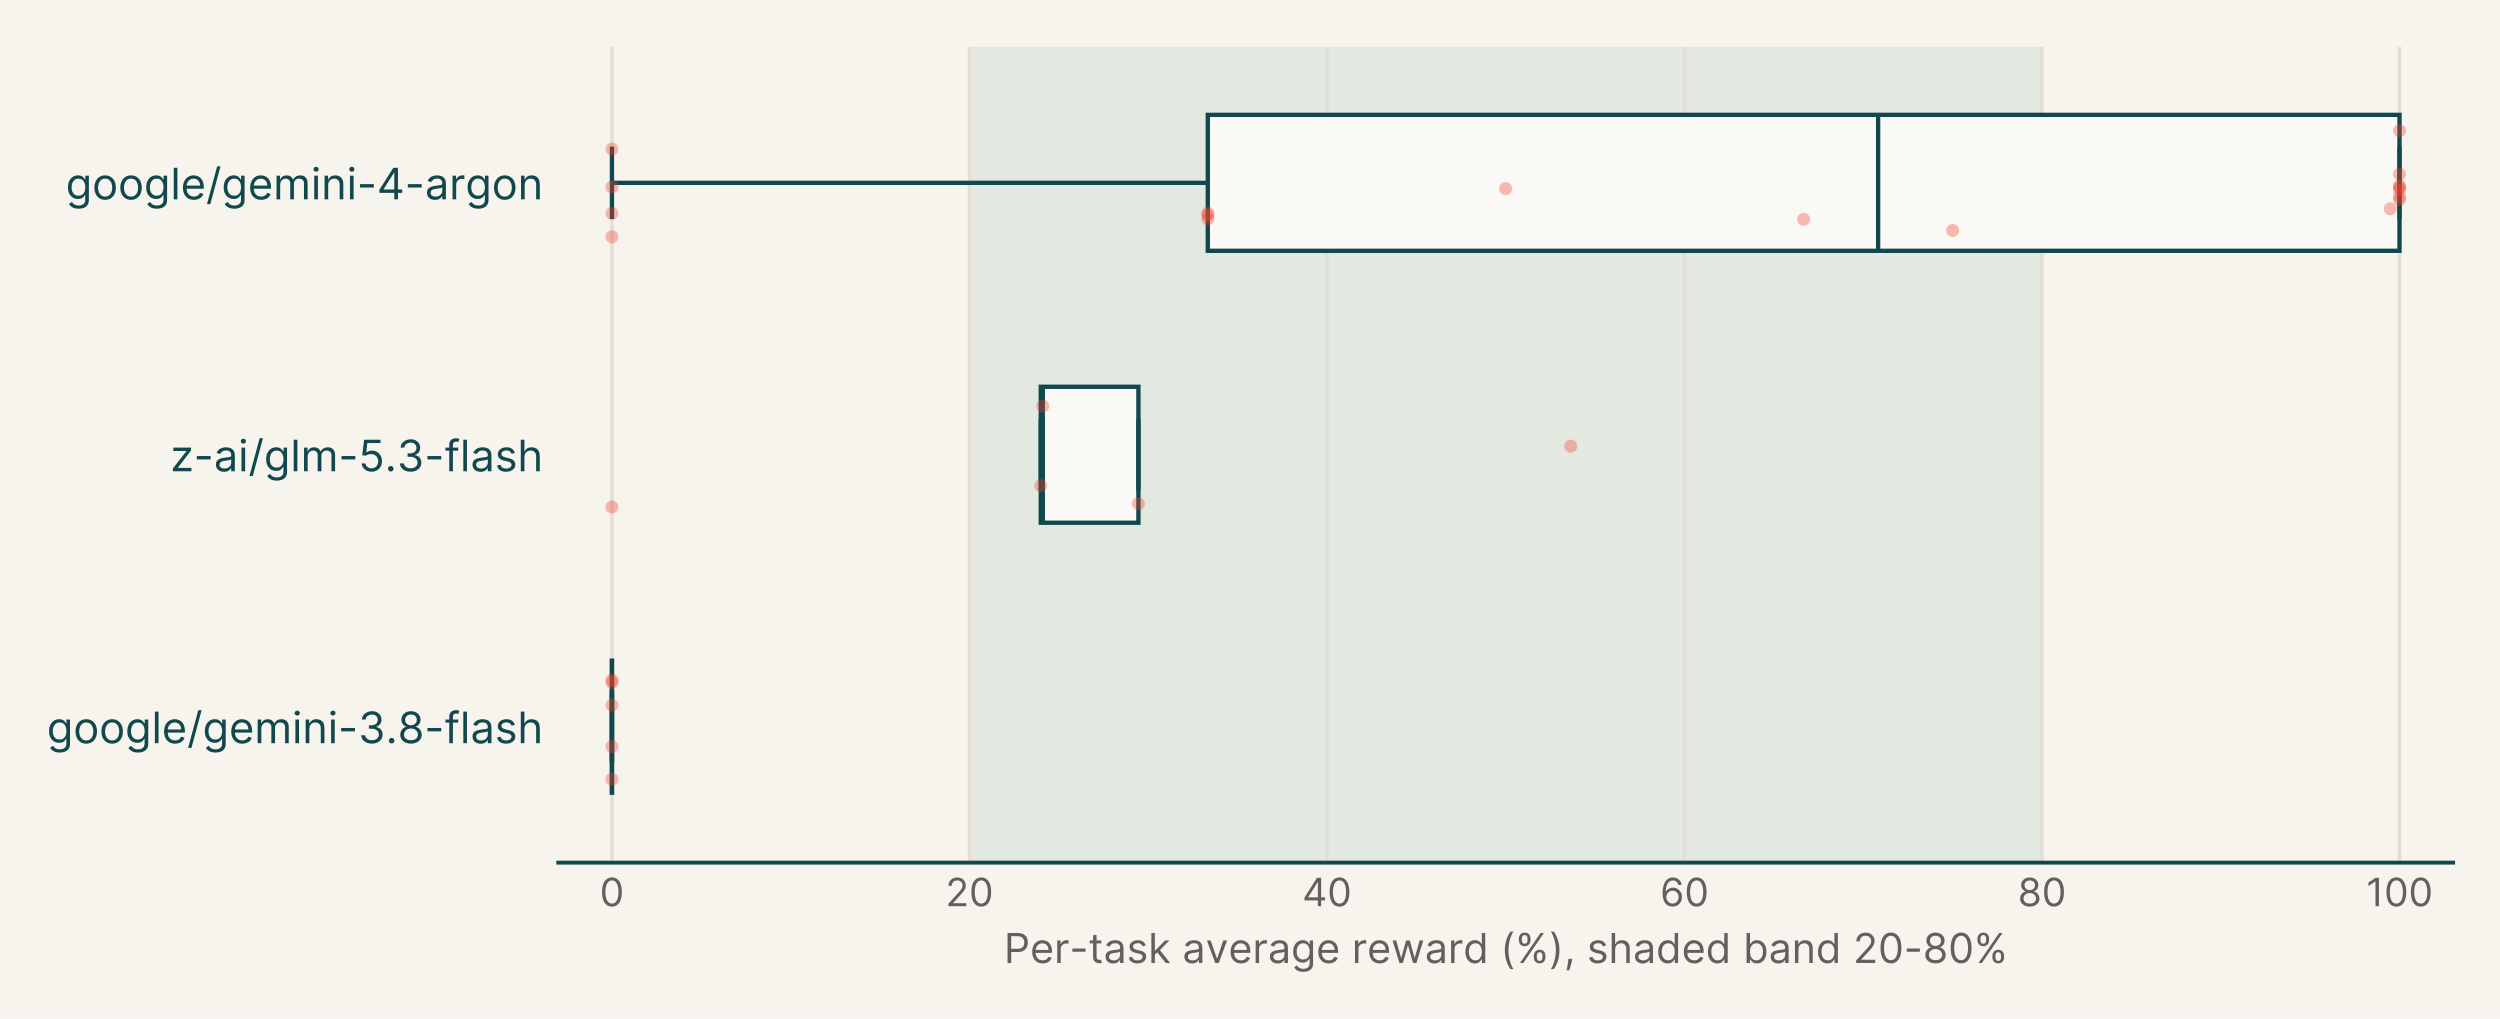
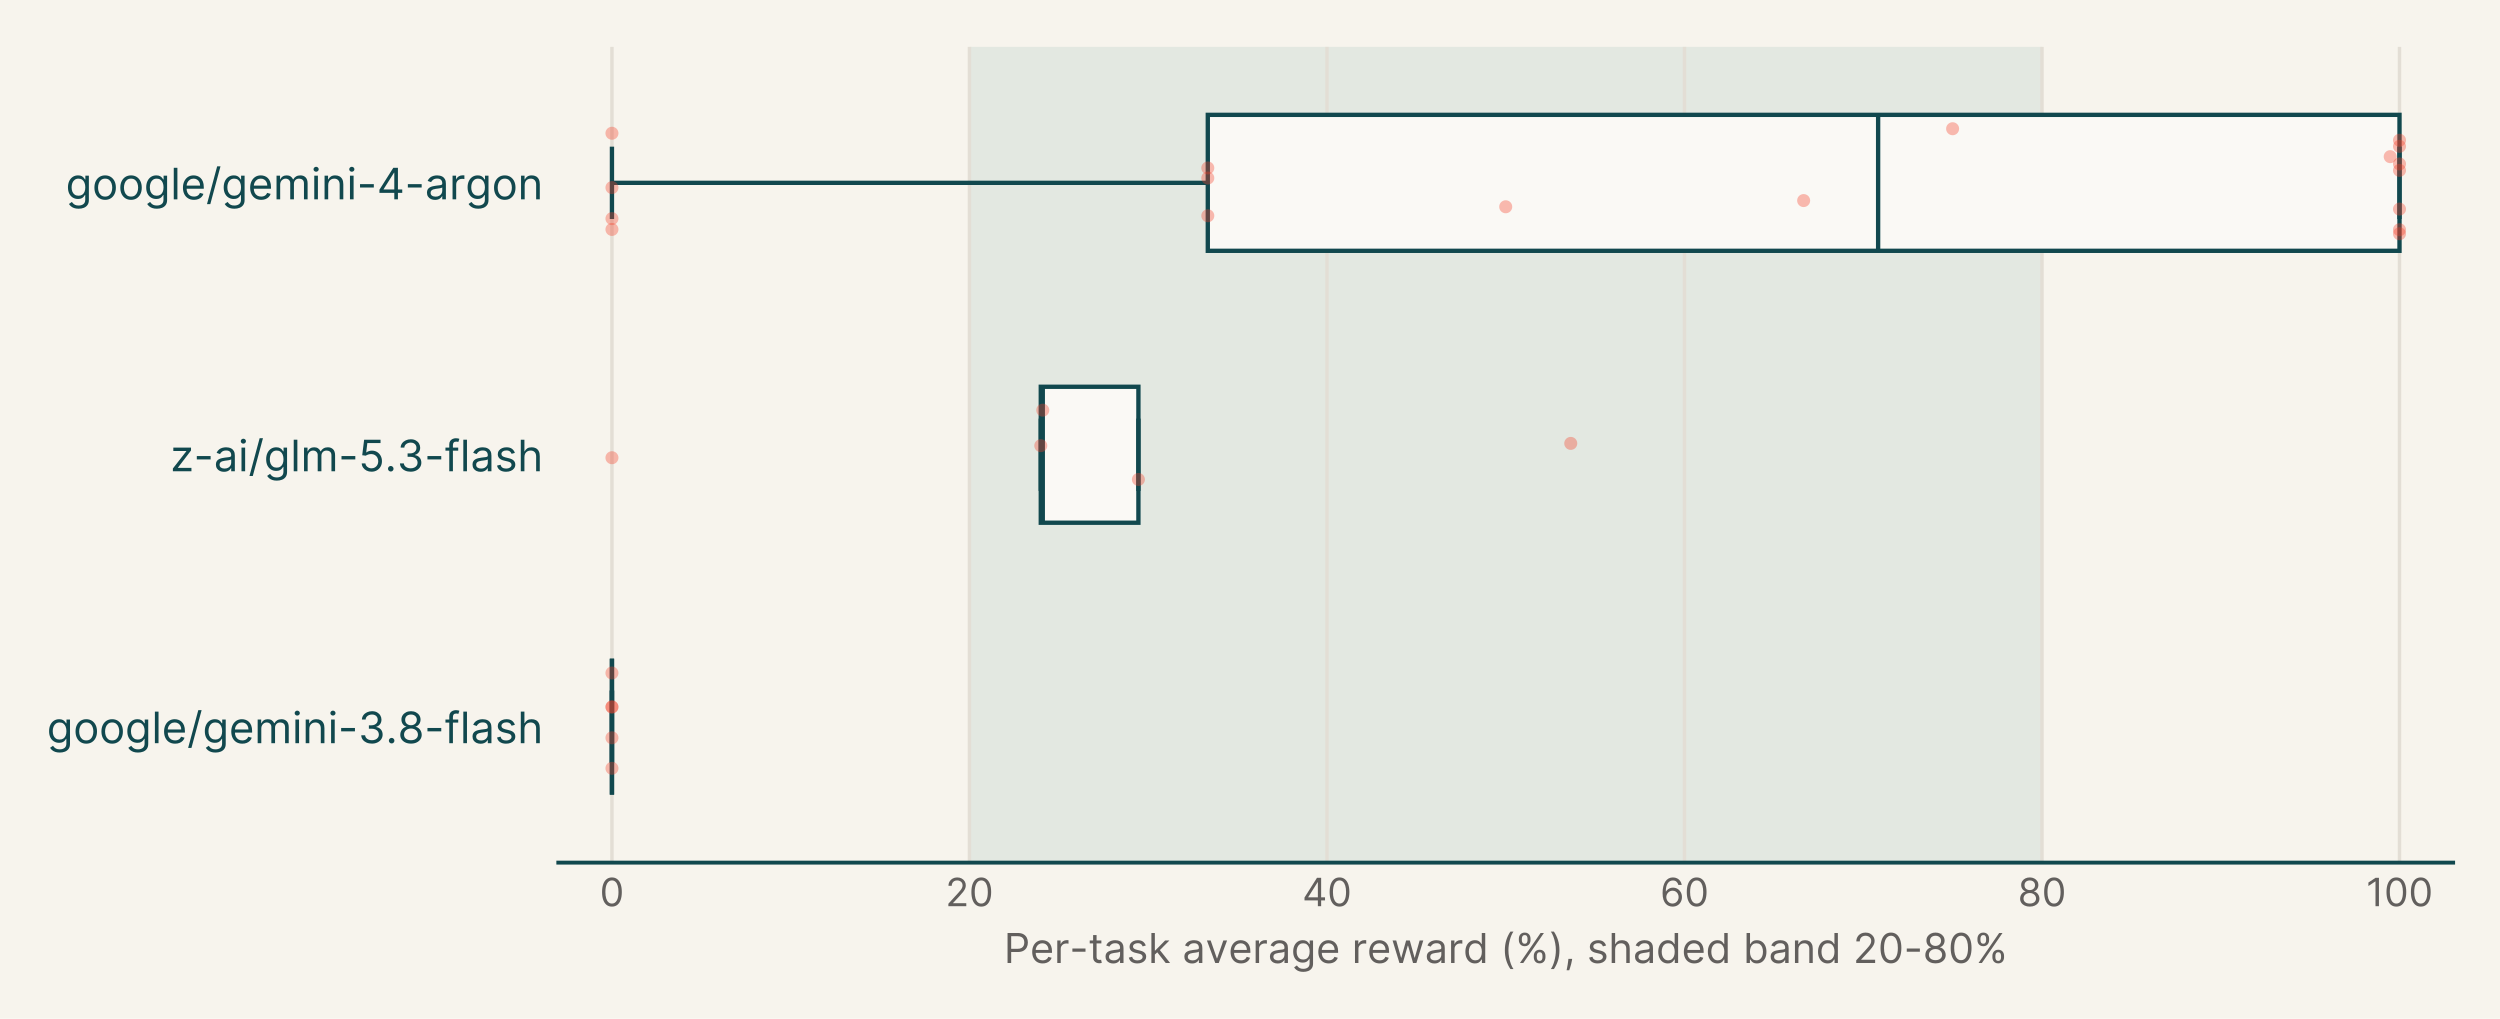
<svg xmlns="http://www.w3.org/2000/svg" xmlns:xlink="http://www.w3.org/1999/xlink" width="576pt" height="234.72pt" viewBox="0 0 576 234.72" version="1.1">
  <defs>
    <style type="text/css">*{stroke-linejoin: round; stroke-linecap: butt}</style>
  </defs>
  <g id="figure_1">
    <g id="patch_1">
      <path d="M 0 234.72  L 576 234.72  L 576 0  L 0 0  z " style="fill: #f7f4ed" />
    </g>
    <g id="axes_1">
      <g id="patch_2">
        <path d="M 128.636 198.748  L 565.2 198.748  L 565.2 10.8  L 128.636 10.8  z " style="fill: #f7f4ed" />
      </g>
      <g id="patch_3">
-         <path d="M 223.362 198.748  L 470.474 198.748  L 470.474 10.8  L 223.362 10.8  z " clip-path="url(#pebbdac156a)" style="fill: #1f6f6a; fill-opacity: 0.09" />
+         <path d="M 223.362 198.748  L 470.474 198.748  L 470.474 10.8  L 223.362 10.8  z " clip-path="url(#pf66d4412dc)" style="fill: #1f6f6a; fill-opacity: 0.09" />
      </g>
      <g id="matplotlib.axis_1">
        <g id="xtick_1">
          <g id="line2d_1">
-             <path d="M 140.992 198.748  L 140.992 10.8  " clip-path="url(#pebbdac156a)" style="fill: none; stroke: #e3ded5; stroke-width: 0.8; stroke-linecap: square" />
+             <path d="M 140.992 198.748  L 140.992 10.8  " clip-path="url(#pf66d4412dc)" style="fill: none; stroke: #e3ded5; stroke-width: 0.8; stroke-linecap: square" />
          </g>
          <g id="line2d_2" />
          <g id="text_1">
            <g style="fill: #625f5d" transform="translate(138.179 208.7945) scale(0.09 -0.09)">
              <defs>
                <path id="Inter-Regular-30" d="M 2000 -64  Q 1486 -64 1125 217  Q 764 498 573 1033  Q 382 1568 382 2327  Q 382 3082 574 3617  Q 766 4152 1128 4435  Q 1491 4718 2000 4718  Q 2509 4718 2871 4435  Q 3234 4152 3426 3617  Q 3618 3082 3618 2327  Q 3618 1568 3427 1033  Q 3236 498 2875 217  Q 2514 -64 2000 -64  z M 2000 436  Q 2509 436 2791 927  Q 3073 1418 3073 2327  Q 3073 2932 2944 3357  Q 2816 3782 2576 4004  Q 2336 4227 2000 4227  Q 1496 4227 1211 3730  Q 927 3234 927 2327  Q 927 1723 1054 1300  Q 1182 877 1421 656  Q 1661 436 2000 436  z " transform="scale(0.015625)" />
              </defs>
              <use xlink:href="#Inter-Regular-30" />
            </g>
          </g>
        </g>
        <g id="xtick_2">
          <g id="line2d_3">
-             <path d="M 223.362 198.748  L 223.362 10.8  " clip-path="url(#pebbdac156a)" style="fill: none; stroke: #e3ded5; stroke-width: 0.8; stroke-linecap: square" />
+             <path d="M 223.362 198.748  L 223.362 10.8  " clip-path="url(#pf66d4412dc)" style="fill: none; stroke: #e3ded5; stroke-width: 0.8; stroke-linecap: square" />
          </g>
          <g id="line2d_4" />
          <g id="text_2">
            <g style="fill: #625f5d" transform="translate(217.8264 208.7945) scale(0.09 -0.09)">
              <defs>
                <path id="Inter-Regular-32" d="M 482 0  L 482 409  L 2018 2091  Q 2289 2386 2464 2605  Q 2639 2825 2724 3019  Q 2809 3214 2809 3427  Q 2809 3673 2692 3852  Q 2575 4032 2373 4129  Q 2171 4227 1918 4227  Q 1650 4227 1451 4117  Q 1252 4007 1144 3809  Q 1036 3611 1036 3345  L 500 3345  Q 500 3755 688 4064  Q 877 4373 1203 4545  Q 1530 4718 1936 4718  Q 2346 4718 2661 4545  Q 2977 4373 3156 4079  Q 3336 3786 3336 3427  Q 3336 3170 3244 2926  Q 3152 2682 2926 2383  Q 2700 2084 2300 1655  L 1255 536  L 1255 500  L 3418 500  L 3418 0  L 482 0  z " transform="scale(0.015625)" />
              </defs>
              <use xlink:href="#Inter-Regular-32" />
              <use xlink:href="#Inter-Regular-30" x="60.511" />
            </g>
          </g>
        </g>
        <g id="xtick_3">
          <g id="line2d_5">
-             <path d="M 305.733 198.748  L 305.733 10.8  " clip-path="url(#pebbdac156a)" style="fill: none; stroke: #e3ded5; stroke-width: 0.8; stroke-linecap: square" />
+             <path d="M 305.733 198.748  L 305.733 10.8  " clip-path="url(#pf66d4412dc)" style="fill: none; stroke: #e3ded5; stroke-width: 0.8; stroke-linecap: square" />
          </g>
          <g id="line2d_6" />
          <g id="text_3">
            <g style="fill: #625f5d" transform="translate(300.031 208.7945) scale(0.09 -0.09)">
              <defs>
                <path id="Inter-Regular-34" d="M 373 955  L 373 1418  L 2418 4655  L 2755 4655  L 2755 3936  L 2527 3936  L 982 1491  L 982 1455  L 3736 1455  L 3736 955  L 373 955  z M 2564 0  L 2564 1095  L 2564 1311  L 2564 4655  L 3100 4655  L 3100 0  L 2564 0  z " transform="scale(0.015625)" />
              </defs>
              <use xlink:href="#Inter-Regular-34" />
              <use xlink:href="#Inter-Regular-30" x="64.205" />
            </g>
          </g>
        </g>
        <g id="xtick_4">
          <g id="line2d_7">
-             <path d="M 388.103 198.748  L 388.103 10.8  " clip-path="url(#pebbdac156a)" style="fill: none; stroke: #e3ded5; stroke-width: 0.8; stroke-linecap: square" />
+             <path d="M 388.103 198.748  L 388.103 10.8  " clip-path="url(#pf66d4412dc)" style="fill: none; stroke: #e3ded5; stroke-width: 0.8; stroke-linecap: square" />
          </g>
          <g id="line2d_8" />
          <g id="text_4">
            <g style="fill: #625f5d" transform="translate(382.4846 208.7945) scale(0.09 -0.09)">
              <defs>
                <path id="Inter-Regular-36" d="M 2027 -64  Q 1741 -59 1454 45  Q 1168 150 932 399  Q 696 648 552 1074  Q 409 1500 409 2145  Q 409 2764 525 3242  Q 641 3720 861 4048  Q 1082 4377 1394 4547  Q 1707 4718 2100 4718  Q 2491 4718 2796 4562  Q 3102 4407 3295 4129  Q 3489 3852 3546 3491  L 2991 3491  Q 2914 3805 2691 4011  Q 2468 4218 2100 4218  Q 1559 4218 1249 3747  Q 939 3277 936 2427  L 973 2427  Q 1100 2620 1276 2757  Q 1452 2895 1666 2970  Q 1880 3045 2118 3045  Q 2518 3045 2850 2846  Q 3182 2648 3382 2299  Q 3582 1950 3582 1500  Q 3582 1068 3389 710  Q 3196 352 2847 142  Q 2498 -68 2027 -64  z M 2027 436  Q 2314 436 2542 579  Q 2771 723 2903 964  Q 3036 1205 3036 1500  Q 3036 1789 2908 2026  Q 2780 2264 2556 2404  Q 2332 2545 2046 2545  Q 1830 2545 1643 2460  Q 1457 2375 1317 2227  Q 1177 2080 1097 1890  Q 1018 1700 1018 1491  Q 1018 1214 1149 973  Q 1280 732 1508 584  Q 1736 436 2027 436  z " transform="scale(0.015625)" />
              </defs>
              <use xlink:href="#Inter-Regular-36" />
              <use xlink:href="#Inter-Regular-30" x="62.358" />
            </g>
          </g>
        </g>
        <g id="xtick_5">
          <g id="line2d_9">
-             <path d="M 470.474 198.748  L 470.474 10.8  " clip-path="url(#pebbdac156a)" style="fill: none; stroke: #e3ded5; stroke-width: 0.8; stroke-linecap: square" />
+             <path d="M 470.474 198.748  L 470.474 10.8  " clip-path="url(#pf66d4412dc)" style="fill: none; stroke: #e3ded5; stroke-width: 0.8; stroke-linecap: square" />
          </g>
          <g id="line2d_10" />
          <g id="text_5">
            <g style="fill: #625f5d" transform="translate(464.8868 208.7945) scale(0.09 -0.09)">
              <defs>
                <path id="Inter-Regular-38" d="M 1973 -64  Q 1505 -64 1147 103  Q 789 270 589 564  Q 389 859 391 1236  Q 389 1532 507 1783  Q 625 2034 830 2203  Q 1036 2373 1291 2418  L 1291 2445  Q 957 2532 759 2821  Q 561 3111 564 3482  Q 561 3836 743 4115  Q 925 4395 1244 4556  Q 1564 4718 1973 4718  Q 2377 4718 2695 4556  Q 3014 4395 3197 4115  Q 3380 3836 3382 3482  Q 3380 3111 3181 2821  Q 2982 2532 2655 2445  L 2655 2418  Q 2907 2373 3109 2203  Q 3311 2034 3431 1783  Q 3552 1532 3555 1236  Q 3552 859 3351 564  Q 3150 270 2794 103  Q 2439 -64 1973 -64  z M 1973 436  Q 2289 436 2518 538  Q 2748 641 2873 827  Q 2998 1014 3000 1264  Q 2998 1527 2864 1729  Q 2730 1932 2499 2048  Q 2268 2164 1973 2164  Q 1675 2164 1442 2048  Q 1209 1932 1076 1729  Q 943 1527 946 1264  Q 943 1014 1067 827  Q 1191 641 1423 538  Q 1655 436 1973 436  z M 1973 2645  Q 2223 2645 2417 2745  Q 2611 2845 2722 3025  Q 2834 3205 2836 3445  Q 2834 3682 2725 3858  Q 2616 4034 2423 4130  Q 2230 4227 1973 4227  Q 1711 4227 1516 4130  Q 1321 4034 1214 3858  Q 1107 3682 1109 3445  Q 1107 3205 1217 3025  Q 1327 2845 1522 2745  Q 1718 2645 1973 2645  z " transform="scale(0.015625)" />
              </defs>
              <use xlink:href="#Inter-Regular-38" />
              <use xlink:href="#Inter-Regular-30" x="61.648" />
            </g>
          </g>
        </g>
        <g id="xtick_6">
          <g id="line2d_11">
-             <path d="M 552.844 198.748  L 552.844 10.8  " clip-path="url(#pebbdac156a)" style="fill: none; stroke: #e3ded5; stroke-width: 0.8; stroke-linecap: square" />
+             <path d="M 552.844 198.748  L 552.844 10.8  " clip-path="url(#pf66d4412dc)" style="fill: none; stroke: #e3ded5; stroke-width: 0.8; stroke-linecap: square" />
          </g>
          <g id="line2d_12" />
          <g id="text_6">
            <g style="fill: #625f5d" transform="translate(545.129 208.7945) scale(0.09 -0.09)">
              <defs>
                <path id="Inter-Regular-31" d="M 2118 4655  L 2118 0  L 1555 0  L 1555 4064  L 1527 4064  L 391 3309  L 391 3882  L 1555 4655  L 2118 4655  z " transform="scale(0.015625)" />
              </defs>
              <use xlink:href="#Inter-Regular-31" />
              <use xlink:href="#Inter-Regular-30" x="46.449" />
              <use xlink:href="#Inter-Regular-30" x="108.949" />
            </g>
          </g>
        </g>
        <g id="text_7">
          <g style="fill: #625f5d" transform="translate(231.3022 221.8686) scale(0.095 -0.095)">
            <defs>
              <path id="Inter-Regular-50" d="M 564 0  L 564 4655  L 2136 4655  Q 2684 4655 3033 4458  Q 3382 4261 3550 3927  Q 3718 3593 3718 3182  Q 3718 2770 3551 2434  Q 3384 2098 3036 1899  Q 2689 1700 2146 1700  L 1018 1700  L 1018 2200  L 2127 2200  Q 2502 2200 2729 2329  Q 2957 2459 3060 2680  Q 3164 2902 3164 3182  Q 3164 3461 3060 3681  Q 2957 3902 2727 4028  Q 2498 4155 2118 4155  L 1127 4155  L 1127 0  L 564 0  z " transform="scale(0.015625)" />
              <path id="Inter-Regular-65" d="M 1955 -73  Q 1450 -73 1085 151  Q 721 375 524 778  Q 327 1182 327 1718  Q 327 2255 524 2665  Q 721 3075 1074 3305  Q 1427 3536 1900 3536  Q 2173 3536 2439 3445  Q 2705 3355 2923 3151  Q 3141 2948 3270 2614  Q 3400 2280 3400 1791  L 3400 1564  L 709 1564  L 709 2027  L 2855 2027  Q 2855 2323 2738 2554  Q 2621 2786 2406 2920  Q 2191 3055 1900 3055  Q 1580 3055 1347 2897  Q 1114 2739 989 2486  Q 864 2234 864 1945  L 864 1636  Q 864 1241 1001 967  Q 1139 693 1384 551  Q 1630 409 1955 409  Q 2166 409 2337 469  Q 2509 530 2634 651  Q 2759 773 2827 955  L 3346 809  Q 3264 545 3070 346  Q 2877 148 2593 37  Q 2309 -73 1955 -73  z " transform="scale(0.015625)" />
              <path id="Inter-Regular-72" d="M 491 0  L 491 3491  L 1009 3491  L 1009 2964  L 1046 2964  Q 1141 3223 1391 3384  Q 1641 3545 1955 3545  Q 2014 3545 2102 3543  Q 2191 3541 2236 3536  L 2236 2991  Q 2209 2998 2112 3012  Q 2016 3027 1909 3027  Q 1655 3027 1456 2921  Q 1257 2816 1142 2630  Q 1027 2445 1027 2209  L 1027 0  L 491 0  z " transform="scale(0.015625)" />
              <path id="Inter-Regular-2d" d="M 2491 2245  L 2491 1745  L 455 1745  L 455 2245  L 2491 2245  z " transform="scale(0.015625)" />
              <path id="Inter-Regular-74" d="M 2009 3491  L 2009 3036  L 200 3036  L 200 3491  L 2009 3491  z M 727 4327  L 1264 4327  L 1264 1000  Q 1264 773 1331 660  Q 1398 548 1503 510  Q 1609 473 1727 473  Q 1816 473 1873 483  Q 1930 493 1964 500  L 2073 18  Q 2018 -2 1920 -23  Q 1823 -45 1673 -45  Q 1446 -45 1228 52  Q 1011 150 869 350  Q 727 550 727 855  L 727 4327  z " transform="scale(0.015625)" />
              <path id="Inter-Regular-61" d="M 1518 -82  Q 1186 -82 916 44  Q 646 170 486 410  Q 327 650 327 991  Q 327 1291 445 1478  Q 564 1666 761 1773  Q 959 1880 1199 1933  Q 1439 1986 1682 2018  Q 2000 2059 2199 2080  Q 2398 2102 2490 2154  Q 2582 2207 2582 2336  L 2582 2355  Q 2582 2691 2399 2877  Q 2216 3064 1846 3064  Q 1461 3064 1243 2895  Q 1025 2727 936 2536  L 427 2718  Q 564 3036 792 3214  Q 1021 3393 1292 3464  Q 1564 3536 1827 3536  Q 1996 3536 2215 3496  Q 2434 3457 2640 3334  Q 2846 3211 2982 2963  Q 3118 2716 3118 2300  L 3118 0  L 2582 0  L 2582 473  L 2555 473  Q 2500 359 2373 229  Q 2246 100 2034 9  Q 1823 -82 1518 -82  z M 1600 400  Q 1918 400 2137 525  Q 2357 650 2469 847  Q 2582 1045 2582 1264  L 2582 1755  Q 2548 1714 2433 1681  Q 2318 1648 2169 1624  Q 2021 1600 1881 1583  Q 1741 1566 1655 1555  Q 1446 1527 1265 1467  Q 1084 1407 974 1287  Q 864 1168 864 964  Q 864 684 1072 542  Q 1280 400 1600 400  z " transform="scale(0.015625)" />
              <path id="Inter-Regular-73" d="M 2964 2709  L 2482 2573  Q 2436 2693 2348 2808  Q 2261 2923 2111 2998  Q 1961 3073 1727 3073  Q 1407 3073 1194 2926  Q 982 2780 982 2555  Q 982 2355 1127 2239  Q 1273 2123 1582 2045  L 2100 1918  Q 2568 1805 2797 1572  Q 3027 1339 3027 973  Q 3027 673 2855 436  Q 2684 200 2377 63  Q 2071 -73 1664 -73  Q 1130 -73 780 159  Q 430 391 336 836  L 846 964  Q 918 682 1121 541  Q 1325 400 1655 400  Q 2030 400 2251 560  Q 2473 720 2473 945  Q 2473 1127 2345 1251  Q 2218 1375 1955 1436  L 1373 1573  Q 893 1686 669 1926  Q 446 2166 446 2527  Q 446 2823 613 3050  Q 780 3277 1069 3406  Q 1359 3536 1727 3536  Q 2246 3536 2542 3309  Q 2839 3082 2964 2709  z " transform="scale(0.015625)" />
              <path id="Inter-Regular-6b" d="M 991 1273  L 982 1936  L 1091 1936  L 2618 3491  L 3282 3491  L 1655 1845  L 1609 1845  L 991 1273  z M 491 0  L 491 4655  L 1027 4655  L 1027 0  L 491 0  z M 2709 0  L 1346 1727  L 1727 2100  L 3391 0  L 2709 0  z " transform="scale(0.015625)" />
              <path id="Inter-Regular-20" transform="scale(0.015625)" />
              <path id="Inter-Regular-76" d="M 3346 3491  L 2055 0  L 1509 0  L 218 3491  L 800 3491  L 1764 709  L 1800 709  L 2764 3491  L 3346 3491  z " transform="scale(0.015625)" />
              <path id="Inter-Regular-67" d="M 1900 -1382  Q 1511 -1382 1231 -1283  Q 952 -1184 767 -1024  Q 582 -864 473 -682  L 900 -382  Q 973 -477 1084 -601  Q 1196 -725 1390 -817  Q 1584 -909 1900 -909  Q 2323 -909 2598 -704  Q 2873 -500 2873 -64  L 2873 645  L 2827 645  Q 2768 550 2660 410  Q 2552 270 2351 162  Q 2150 55 1809 55  Q 1386 55 1051 255  Q 716 455 521 836  Q 327 1218 327 1764  Q 327 2300 516 2699  Q 705 3098 1041 3317  Q 1377 3536 1818 3536  Q 2159 3536 2360 3423  Q 2561 3311 2669 3169  Q 2777 3027 2836 2936  L 2891 2936  L 2891 3491  L 3409 3491  L 3409 -100  Q 3409 -550 3205 -833  Q 3002 -1116 2660 -1249  Q 2318 -1382 1900 -1382  z M 1882 536  Q 2205 536 2427 684  Q 2650 832 2766 1109  Q 2882 1386 2882 1773  Q 2882 2150 2768 2438  Q 2655 2727 2432 2891  Q 2209 3055 1882 3055  Q 1541 3055 1315 2882  Q 1089 2709 976 2418  Q 864 2127 864 1773  Q 864 1409 978 1130  Q 1093 852 1319 694  Q 1546 536 1882 536  z " transform="scale(0.015625)" />
              <path id="Inter-Regular-77" d="M 1282 0  L 218 3491  L 782 3491  L 1536 818  L 1573 818  L 2318 3491  L 2891 3491  L 3627 827  L 3664 827  L 4418 3491  L 4982 3491  L 3918 0  L 3391 0  L 2627 2682  L 2573 2682  L 1809 0  L 1282 0  z " transform="scale(0.015625)" />
              <path id="Inter-Regular-64" d="M 1809 -73  Q 1373 -73 1039 148  Q 705 370 516 776  Q 327 1182 327 1736  Q 327 2286 516 2690  Q 705 3095 1041 3315  Q 1377 3536 1818 3536  Q 2159 3536 2358 3423  Q 2557 3311 2662 3169  Q 2768 3027 2827 2936  L 2873 2936  L 2873 4655  L 3409 4655  L 3409 0  L 2891 0  L 2891 536  L 2827 536  Q 2768 441 2659 296  Q 2550 152 2348 39  Q 2146 -73 1809 -73  z M 1882 409  Q 2205 409 2427 578  Q 2650 748 2766 1049  Q 2882 1350 2882 1745  Q 2882 2136 2768 2430  Q 2655 2725 2432 2890  Q 2209 3055 1882 3055  Q 1541 3055 1315 2881  Q 1089 2707 976 2410  Q 864 2114 864 1745  Q 864 1373 978 1069  Q 1093 766 1319 587  Q 1546 409 1882 409  z " transform="scale(0.015625)" />
              <path id="Inter-Regular-28" d="M 682 1964  Q 682 2823 906 3544  Q 1130 4266 1546 4873  L 2018 4873  Q 1855 4648 1713 4319  Q 1571 3991 1464 3599  Q 1357 3207 1296 2788  Q 1236 2370 1236 1964  Q 1236 1423 1341 866  Q 1446 309 1623 -168  Q 1800 -645 2018 -945  L 1546 -945  Q 1130 -339 906 383  Q 682 1105 682 1964  z " transform="scale(0.015625)" />
              <path id="Inter-Regular-25" d="M 2855 873  L 2855 1118  Q 2855 1373 2960 1585  Q 3066 1798 3269 1926  Q 3473 2055 3764 2055  Q 4059 2055 4259 1926  Q 4459 1798 4561 1585  Q 4664 1373 4664 1118  L 4664 873  Q 4664 618 4560 405  Q 4457 193 4256 64  Q 4055 -64 3764 -64  Q 3468 -64 3266 64  Q 3064 193 2959 405  Q 2855 618 2855 873  z M 3318 1118  L 3318 873  Q 3318 661 3418 494  Q 3518 327 3764 327  Q 4002 327 4101 494  Q 4200 661 4200 873  L 4200 1118  Q 4200 1330 4104 1497  Q 4009 1664 3764 1664  Q 3525 1664 3421 1497  Q 3318 1330 3318 1118  z M 536 3536  L 536 3782  Q 536 4036 642 4248  Q 748 4461 951 4589  Q 1155 4718 1446 4718  Q 1741 4718 1941 4589  Q 2141 4461 2243 4248  Q 2346 4036 2346 3782  L 2346 3536  Q 2346 3282 2242 3069  Q 2139 2857 1937 2728  Q 1736 2600 1446 2600  Q 1150 2600 948 2728  Q 746 2857 641 3069  Q 536 3282 536 3536  z M 1000 3782  L 1000 3536  Q 1000 3325 1100 3158  Q 1200 2991 1446 2991  Q 1684 2991 1783 3158  Q 1882 3325 1882 3536  L 1882 3782  Q 1882 3993 1786 4160  Q 1691 4327 1446 4327  Q 1207 4327 1103 4160  Q 1000 3993 1000 3782  z M 709 0  L 3909 4655  L 4427 4655  L 1227 0  L 709 0  z " transform="scale(0.015625)" />
              <path id="Inter-Regular-29" d="M 1636 1964  Q 1636 1105 1412 383  Q 1189 -339 773 -945  L 300 -945  Q 464 -720 606 -392  Q 748 -64 854 328  Q 961 720 1021 1139  Q 1082 1559 1082 1964  Q 1082 2505 977 3061  Q 873 3618 695 4095  Q 518 4573 300 4873  L 773 4873  Q 1189 4266 1412 3544  Q 1636 2823 1636 1964  z " transform="scale(0.015625)" />
              <path id="Inter-Regular-2c" d="M 1291 636  L 1255 391  Q 1216 132 1137 -163  Q 1059 -459 975 -720  Q 891 -982 836 -1136  L 427 -1136  Q 457 -991 504 -752  Q 552 -514 601 -219  Q 650 75 682 382  L 709 636  L 1291 636  z " transform="scale(0.015625)" />
              <path id="Inter-Regular-68" d="M 1027 2100  L 1027 0  L 491 0  L 491 4655  L 1027 4655  L 1027 2945  L 1073 2945  Q 1196 3216 1442 3376  Q 1689 3536 2100 3536  Q 2457 3536 2725 3394  Q 2993 3252 3142 2960  Q 3291 2668 3291 2218  L 3291 0  L 2755 0  L 2755 2182  Q 2755 2598 2540 2826  Q 2325 3055 1946 3055  Q 1682 3055 1474 2943  Q 1266 2832 1146 2618  Q 1027 2405 1027 2100  z " transform="scale(0.015625)" />
              <path id="Inter-Regular-62" d="M 564 0  L 564 4655  L 1100 4655  L 1100 2936  L 1146 2936  Q 1205 3027 1310 3169  Q 1416 3311 1615 3423  Q 1814 3536 2155 3536  Q 2596 3536 2932 3315  Q 3268 3095 3457 2690  Q 3646 2286 3646 1736  Q 3646 1182 3457 776  Q 3268 370 2934 148  Q 2600 -73 2164 -73  Q 1827 -73 1625 39  Q 1423 152 1314 296  Q 1205 441 1146 536  L 1082 536  L 1082 0  L 564 0  z M 1091 1745  Q 1091 1350 1207 1049  Q 1323 748 1545 578  Q 1768 409 2091 409  Q 2427 409 2653 587  Q 2880 766 2994 1069  Q 3109 1373 3109 1745  Q 3109 2114 2996 2410  Q 2884 2707 2658 2881  Q 2432 3055 2091 3055  Q 1764 3055 1541 2890  Q 1318 2725 1204 2430  Q 1091 2136 1091 1745  z " transform="scale(0.015625)" />
              <path id="Inter-Regular-6e" d="M 1027 2100  L 1027 0  L 491 0  L 491 3491  L 1009 3491  L 1009 2945  L 1055 2945  Q 1177 3211 1427 3373  Q 1677 3536 2073 3536  Q 2427 3536 2693 3392  Q 2959 3248 3107 2956  Q 3255 2664 3255 2218  L 3255 0  L 2718 0  L 2718 2182  Q 2718 2593 2504 2824  Q 2291 3055 1918 3055  Q 1661 3055 1460 2943  Q 1259 2832 1143 2618  Q 1027 2405 1027 2100  z " transform="scale(0.015625)" />
            </defs>
            <use xlink:href="#Inter-Regular-50" />
            <use xlink:href="#Inter-Regular-65" x="63.494" />
            <use xlink:href="#Inter-Regular-72" x="121.733" />
            <use xlink:href="#Inter-Regular-2d" x="158.949" />
            <use xlink:href="#Inter-Regular-74" x="204.972" />
            <use xlink:href="#Inter-Regular-61" x="241.335" />
            <use xlink:href="#Inter-Regular-73" x="297.727" />
            <use xlink:href="#Inter-Regular-6b" x="350" />
            <use xlink:href="#Inter-Regular-20" x="404.403" />
            <use xlink:href="#Inter-Regular-61" x="432.528" />
            <use xlink:href="#Inter-Regular-76" x="488.921" />
            <use xlink:href="#Inter-Regular-65" x="544.602" />
            <use xlink:href="#Inter-Regular-72" x="602.841" />
            <use xlink:href="#Inter-Regular-61" x="640.057" />
            <use xlink:href="#Inter-Regular-67" x="696.449" />
            <use xlink:href="#Inter-Regular-65" x="757.386" />
            <use xlink:href="#Inter-Regular-20" x="815.625" />
            <use xlink:href="#Inter-Regular-72" x="843.75" />
            <use xlink:href="#Inter-Regular-65" x="880.966" />
            <use xlink:href="#Inter-Regular-77" x="939.205" />
            <use xlink:href="#Inter-Regular-61" x="1020.455" />
            <use xlink:href="#Inter-Regular-72" x="1076.847" />
            <use xlink:href="#Inter-Regular-64" x="1114.063" />
            <use xlink:href="#Inter-Regular-20" x="1176.137" />
            <use xlink:href="#Inter-Regular-28" x="1204.262" />
            <use xlink:href="#Inter-Regular-25" x="1240.483" />
            <use xlink:href="#Inter-Regular-29" x="1321.733" />
            <use xlink:href="#Inter-Regular-2c" x="1357.955" />
            <use xlink:href="#Inter-Regular-20" x="1385.938" />
            <use xlink:href="#Inter-Regular-73" x="1414.063" />
            <use xlink:href="#Inter-Regular-68" x="1466.335" />
            <use xlink:href="#Inter-Regular-61" x="1525.426" />
            <use xlink:href="#Inter-Regular-64" x="1581.818" />
            <use xlink:href="#Inter-Regular-65" x="1643.892" />
            <use xlink:href="#Inter-Regular-64" x="1702.131" />
            <use xlink:href="#Inter-Regular-20" x="1764.205" />
            <use xlink:href="#Inter-Regular-62" x="1792.33" />
            <use xlink:href="#Inter-Regular-61" x="1854.404" />
            <use xlink:href="#Inter-Regular-6e" x="1910.796" />
            <use xlink:href="#Inter-Regular-64" x="1969.319" />
            <use xlink:href="#Inter-Regular-20" x="2031.392" />
            <use xlink:href="#Inter-Regular-32" x="2059.517" />
            <use xlink:href="#Inter-Regular-30" x="2120.029" />
            <use xlink:href="#Inter-Regular-2d" x="2182.529" />
            <use xlink:href="#Inter-Regular-38" x="2228.552" />
            <use xlink:href="#Inter-Regular-30" x="2290.199" />
            <use xlink:href="#Inter-Regular-25" x="2352.699" />
          </g>
        </g>
      </g>
      <g id="matplotlib.axis_2">
        <g id="ytick_1">
          <g id="line2d_13" />
          <g id="text_8">
            <g style="fill: #11484e" transform="translate(15.14844 45.93176) scale(0.1 -0.1)">
              <defs>
                <path id="Inter-Regular-6f" d="M 1909 -73  Q 1436 -73 1080 152  Q 725 377 526 781  Q 327 1186 327 1727  Q 327 2273 526 2679  Q 725 3086 1080 3311  Q 1436 3536 1909 3536  Q 2382 3536 2737 3311  Q 3093 3086 3292 2679  Q 3491 2273 3491 1727  Q 3491 1186 3292 781  Q 3093 377 2737 152  Q 2382 -73 1909 -73  z M 1909 409  Q 2268 409 2500 593  Q 2732 777 2843 1077  Q 2955 1377 2955 1727  Q 2955 2077 2843 2379  Q 2732 2682 2500 2868  Q 2268 3055 1909 3055  Q 1550 3055 1318 2868  Q 1086 2682 975 2379  Q 864 2077 864 1727  Q 864 1377 975 1077  Q 1086 777 1318 593  Q 1550 409 1909 409  z " transform="scale(0.015625)" />
                <path id="Inter-Regular-6c" d="M 1027 4655  L 1027 0  L 491 0  L 491 4655  L 1027 4655  z " transform="scale(0.015625)" />
                <path id="Inter-Regular-2f" d="M 2136 4873  L 636 -700  L 146 -700  L 1646 4873  L 2136 4873  z " transform="scale(0.015625)" />
                <path id="Inter-Regular-6d" d="M 491 0  L 491 3491  L 1009 3491  L 1009 2945  L 1055 2945  Q 1164 3225 1407 3380  Q 1650 3536 1991 3536  Q 2336 3536 2567 3380  Q 2798 3225 2927 2945  L 2964 2945  Q 3098 3216 3366 3376  Q 3634 3536 4009 3536  Q 4477 3536 4775 3244  Q 5073 2952 5073 2336  L 5073 0  L 4536 0  L 4536 2336  Q 4536 2723 4325 2889  Q 4114 3055 3827 3055  Q 3459 3055 3257 2833  Q 3055 2611 3055 2273  L 3055 0  L 2509 0  L 2509 2391  Q 2509 2689 2316 2872  Q 2123 3055 1818 3055  Q 1609 3055 1428 2943  Q 1248 2832 1137 2635  Q 1027 2439 1027 2182  L 1027 0  L 491 0  z " transform="scale(0.015625)" />
                <path id="Inter-Regular-69" d="M 491 0  L 491 3491  L 1027 3491  L 1027 0  L 491 0  z M 764 4073  Q 607 4073 494 4179  Q 382 4286 382 4436  Q 382 4586 494 4693  Q 607 4800 764 4800  Q 921 4800 1033 4693  Q 1146 4586 1146 4436  Q 1146 4286 1033 4179  Q 921 4073 764 4073  z " transform="scale(0.015625)" />
              </defs>
              <use xlink:href="#Inter-Regular-67" />
              <use xlink:href="#Inter-Regular-6f" x="60.938" />
              <use xlink:href="#Inter-Regular-6f" x="120.597" />
              <use xlink:href="#Inter-Regular-67" x="180.256" />
              <use xlink:href="#Inter-Regular-6c" x="241.193" />
              <use xlink:href="#Inter-Regular-65" x="264.915" />
              <use xlink:href="#Inter-Regular-2f" x="323.153" />
              <use xlink:href="#Inter-Regular-67" x="358.807" />
              <use xlink:href="#Inter-Regular-65" x="419.744" />
              <use xlink:href="#Inter-Regular-6d" x="477.983" />
              <use xlink:href="#Inter-Regular-69" x="564.915" />
              <use xlink:href="#Inter-Regular-6e" x="588.636" />
              <use xlink:href="#Inter-Regular-69" x="647.159" />
              <use xlink:href="#Inter-Regular-2d" x="670.881" />
              <use xlink:href="#Inter-Regular-34" x="716.904" />
              <use xlink:href="#Inter-Regular-2d" x="781.108" />
              <use xlink:href="#Inter-Regular-61" x="827.131" />
              <use xlink:href="#Inter-Regular-72" x="883.523" />
              <use xlink:href="#Inter-Regular-67" x="920.739" />
              <use xlink:href="#Inter-Regular-6f" x="981.676" />
              <use xlink:href="#Inter-Regular-6e" x="1041.335" />
            </g>
          </g>
        </g>
        <g id="ytick_2">
          <g id="line2d_14" />
          <g id="text_9">
            <g style="fill: #11484e" transform="translate(39.22187 108.5812) scale(0.1 -0.1)">
              <defs>
                <path id="Inter-Regular-7a" d="M 391 0  L 391 409  L 2373 2955  L 2373 2991  L 455 2991  L 455 3491  L 3064 3491  L 3064 3064  L 1136 536  L 1136 500  L 3127 500  L 3127 0  L 391 0  z " transform="scale(0.015625)" />
                <path id="Inter-Regular-35" d="M 1936 -64  Q 1536 -64 1216 95  Q 896 255 702 532  Q 509 809 491 1164  L 1036 1164  Q 1068 848 1324 642  Q 1580 436 1936 436  Q 2223 436 2447 570  Q 2671 705 2799 940  Q 2927 1175 2927 1473  Q 2927 1777 2794 2017  Q 2661 2257 2429 2395  Q 2198 2534 1900 2536  Q 1686 2539 1461 2472  Q 1236 2405 1091 2300  L 564 2364  L 846 4655  L 3264 4655  L 3264 4155  L 1318 4155  L 1155 2782  L 1182 2782  Q 1325 2895 1541 2970  Q 1757 3045 1991 3045  Q 2418 3045 2753 2842  Q 3089 2639 3281 2286  Q 3473 1934 3473 1482  Q 3473 1036 3274 687  Q 3075 339 2727 137  Q 2380 -64 1936 -64  z " transform="scale(0.015625)" />
                <path id="Inter-Regular-2e" d="M 882 -36  Q 714 -36 593 84  Q 473 205 473 373  Q 473 541 593 661  Q 714 782 882 782  Q 1050 782 1170 661  Q 1291 541 1291 373  Q 1291 261 1235 168  Q 1180 75 1088 19  Q 996 -36 882 -36  z " transform="scale(0.015625)" />
                <path id="Inter-Regular-33" d="M 2055 -64  Q 1605 -64 1253 90  Q 902 245 696 521  Q 491 798 473 1164  L 1046 1164  Q 1064 939 1200 776  Q 1336 614 1556 525  Q 1777 436 2046 436  Q 2346 436 2577 540  Q 2809 645 2941 831  Q 3073 1018 3073 1264  Q 3073 1520 2945 1717  Q 2818 1914 2572 2025  Q 2327 2136 1973 2136  L 1600 2136  L 1600 2636  L 1973 2636  Q 2250 2636 2460 2736  Q 2671 2836 2790 3018  Q 2909 3200 2909 3445  Q 2909 3682 2804 3857  Q 2700 4032 2510 4129  Q 2321 4227 2064 4227  Q 1823 4227 1610 4139  Q 1398 4052 1264 3887  Q 1130 3723 1118 3491  L 573 3491  Q 586 3857 793 4133  Q 1000 4409 1335 4563  Q 1671 4718 2073 4718  Q 2505 4718 2814 4544  Q 3123 4370 3289 4086  Q 3455 3802 3455 3473  Q 3455 3080 3249 2802  Q 3043 2525 2691 2418  L 2691 2382  Q 3132 2309 3379 2008  Q 3627 1707 3627 1264  Q 3627 884 3421 583  Q 3216 282 2861 109  Q 2507 -64 2055 -64  z " transform="scale(0.015625)" />
                <path id="Inter-Regular-66" d="M 2046 3491  L 2046 3036  L 164 3036  L 164 3491  L 2046 3491  z M 727 0  L 727 3973  Q 727 4273 868 4473  Q 1009 4673 1234 4773  Q 1459 4873 1709 4873  Q 1907 4873 2032 4841  Q 2157 4809 2218 4782  L 2064 4318  Q 2023 4332 1951 4352  Q 1880 4373 1764 4373  Q 1498 4373 1381 4239  Q 1264 4105 1264 3845  L 1264 0  L 727 0  z " transform="scale(0.015625)" />
              </defs>
              <use xlink:href="#Inter-Regular-7a" />
              <use xlink:href="#Inter-Regular-2d" x="54.119" />
              <use xlink:href="#Inter-Regular-61" x="100.142" />
              <use xlink:href="#Inter-Regular-69" x="156.534" />
              <use xlink:href="#Inter-Regular-2f" x="180.256" />
              <use xlink:href="#Inter-Regular-67" x="215.909" />
              <use xlink:href="#Inter-Regular-6c" x="276.847" />
              <use xlink:href="#Inter-Regular-6d" x="300.568" />
              <use xlink:href="#Inter-Regular-2d" x="387.5" />
              <use xlink:href="#Inter-Regular-35" x="433.523" />
              <use xlink:href="#Inter-Regular-2e" x="494.318" />
              <use xlink:href="#Inter-Regular-33" x="521.875" />
              <use xlink:href="#Inter-Regular-2d" x="585.511" />
              <use xlink:href="#Inter-Regular-66" x="631.534" />
              <use xlink:href="#Inter-Regular-6c" x="667.614" />
              <use xlink:href="#Inter-Regular-61" x="691.335" />
              <use xlink:href="#Inter-Regular-73" x="747.727" />
              <use xlink:href="#Inter-Regular-68" x="800" />
            </g>
          </g>
        </g>
        <g id="ytick_3">
          <g id="line2d_15" />
          <g id="text_10">
            <g style="fill: #11484e" transform="translate(10.8 171.2307) scale(0.1 -0.1)">
              <use xlink:href="#Inter-Regular-67" />
              <use xlink:href="#Inter-Regular-6f" x="60.938" />
              <use xlink:href="#Inter-Regular-6f" x="120.597" />
              <use xlink:href="#Inter-Regular-67" x="180.256" />
              <use xlink:href="#Inter-Regular-6c" x="241.193" />
              <use xlink:href="#Inter-Regular-65" x="264.915" />
              <use xlink:href="#Inter-Regular-2f" x="323.153" />
              <use xlink:href="#Inter-Regular-67" x="358.807" />
              <use xlink:href="#Inter-Regular-65" x="419.744" />
              <use xlink:href="#Inter-Regular-6d" x="477.983" />
              <use xlink:href="#Inter-Regular-69" x="564.915" />
              <use xlink:href="#Inter-Regular-6e" x="588.636" />
              <use xlink:href="#Inter-Regular-69" x="647.159" />
              <use xlink:href="#Inter-Regular-2d" x="670.881" />
              <use xlink:href="#Inter-Regular-33" x="716.904" />
              <use xlink:href="#Inter-Regular-2e" x="780.54" />
              <use xlink:href="#Inter-Regular-38" x="808.097" />
              <use xlink:href="#Inter-Regular-2d" x="869.744" />
              <use xlink:href="#Inter-Regular-66" x="915.767" />
              <use xlink:href="#Inter-Regular-6c" x="951.847" />
              <use xlink:href="#Inter-Regular-61" x="975.568" />
              <use xlink:href="#Inter-Regular-73" x="1031.96" />
              <use xlink:href="#Inter-Regular-68" x="1084.233" />
            </g>
          </g>
        </g>
      </g>
      <g id="patch_4">
-         <path d="M 278.276 26.462  L 278.276 57.787  L 552.844 57.787  L 552.844 26.462  L 278.276 26.462  z " clip-path="url(#pebbdac156a)" style="fill: #faf9f5; stroke: #11484e; stroke-linejoin: miter" />
+         <path d="M 278.276 26.462  L 278.276 57.787  L 552.844 57.787  L 552.844 26.462  L 278.276 26.462  z " clip-path="url(#pf66d4412dc)" style="fill: #faf9f5; stroke: #11484e; stroke-linejoin: miter" />
      </g>
      <g id="line2d_16">
-         <path d="M 278.276 42.125  L 140.992 42.125  " clip-path="url(#pebbdac156a)" style="fill: none; stroke: #11484e" />
+         <path d="M 278.276 42.125  L 140.992 42.125  " clip-path="url(#pf66d4412dc)" style="fill: none; stroke: #11484e" />
      </g>
      <g id="line2d_17">
-         <path d="M 552.844 42.125  L 552.844 42.125  " clip-path="url(#pebbdac156a)" style="fill: none; stroke: #11484e" />
+         <path d="M 552.844 42.125  L 552.844 42.125  " clip-path="url(#pf66d4412dc)" style="fill: none; stroke: #11484e" />
      </g>
      <g id="line2d_18">
-         <path d="M 140.992 34.294  L 140.992 49.956  " clip-path="url(#pebbdac156a)" style="fill: none; stroke: #11484e; stroke-linecap: square" />
+         <path d="M 140.992 34.294  L 140.992 49.956  " clip-path="url(#pf66d4412dc)" style="fill: none; stroke: #11484e; stroke-linecap: square" />
      </g>
      <g id="line2d_19">
-         <path d="M 552.844 34.294  L 552.844 49.956  " clip-path="url(#pebbdac156a)" style="fill: none; stroke: #11484e; stroke-linecap: square" />
+         <path d="M 552.844 34.294  L 552.844 49.956  " clip-path="url(#pf66d4412dc)" style="fill: none; stroke: #11484e; stroke-linecap: square" />
      </g>
      <g id="line2d_20" />
      <g id="patch_5">
-         <path d="M 239.795 89.112  L 239.795 120.437  L 262.29 120.437  L 262.29 89.112  L 239.795 89.112  z " clip-path="url(#pebbdac156a)" style="fill: #faf9f5; stroke: #11484e; stroke-linejoin: miter" />
+         <path d="M 239.795 89.112  L 239.795 120.437  L 262.29 120.437  L 262.29 89.112  L 239.795 89.112  z " clip-path="url(#pf66d4412dc)" style="fill: #faf9f5; stroke: #11484e; stroke-linejoin: miter" />
      </g>
      <g id="line2d_21">
-         <path d="M 239.795 104.774  L 239.795 104.774  " clip-path="url(#pebbdac156a)" style="fill: none; stroke: #11484e" />
+         <path d="M 239.795 104.774  L 239.795 104.774  " clip-path="url(#pf66d4412dc)" style="fill: none; stroke: #11484e" />
      </g>
      <g id="line2d_22">
-         <path d="M 262.29 104.774  L 262.29 104.774  " clip-path="url(#pebbdac156a)" style="fill: none; stroke: #11484e" />
+         <path d="M 262.29 104.774  L 262.29 104.774  " clip-path="url(#pf66d4412dc)" style="fill: none; stroke: #11484e" />
      </g>
      <g id="line2d_23">
-         <path d="M 239.795 96.943  L 239.795 112.605  " clip-path="url(#pebbdac156a)" style="fill: none; stroke: #11484e; stroke-linecap: square" />
+         <path d="M 239.795 96.943  L 239.795 112.605  " clip-path="url(#pf66d4412dc)" style="fill: none; stroke: #11484e; stroke-linecap: square" />
      </g>
      <g id="line2d_24">
-         <path d="M 262.29 96.943  L 262.29 112.605  " clip-path="url(#pebbdac156a)" style="fill: none; stroke: #11484e; stroke-linecap: square" />
+         <path d="M 262.29 96.943  L 262.29 112.605  " clip-path="url(#pf66d4412dc)" style="fill: none; stroke: #11484e; stroke-linecap: square" />
      </g>
      <g id="line2d_25" />
      <g id="patch_6">
-         <path d="M 140.992 151.761  L 140.992 183.086  L 140.992 183.086  L 140.992 151.761  L 140.992 151.761  z " clip-path="url(#pebbdac156a)" style="fill: #faf9f5; stroke: #11484e; stroke-linejoin: miter" />
+         <path d="M 140.992 151.761  L 140.992 183.086  L 140.992 183.086  L 140.992 151.761  L 140.992 151.761  z " clip-path="url(#pf66d4412dc)" style="fill: #faf9f5; stroke: #11484e; stroke-linejoin: miter" />
      </g>
      <g id="line2d_26">
-         <path d="M 140.992 167.424  L 140.992 167.424  " clip-path="url(#pebbdac156a)" style="fill: none; stroke: #11484e" />
+         <path d="M 140.992 167.424  L 140.992 167.424  " clip-path="url(#pf66d4412dc)" style="fill: none; stroke: #11484e" />
      </g>
      <g id="line2d_27">
-         <path d="M 140.992 167.424  L 140.992 167.424  " clip-path="url(#pebbdac156a)" style="fill: none; stroke: #11484e" />
+         <path d="M 140.992 167.424  L 140.992 167.424  " clip-path="url(#pf66d4412dc)" style="fill: none; stroke: #11484e" />
      </g>
      <g id="line2d_28">
-         <path d="M 140.992 159.592  L 140.992 175.255  " clip-path="url(#pebbdac156a)" style="fill: none; stroke: #11484e; stroke-linecap: square" />
+         <path d="M 140.992 159.592  L 140.992 175.255  " clip-path="url(#pf66d4412dc)" style="fill: none; stroke: #11484e; stroke-linecap: square" />
      </g>
      <g id="line2d_29">
-         <path d="M 140.992 159.592  L 140.992 175.255  " clip-path="url(#pebbdac156a)" style="fill: none; stroke: #11484e; stroke-linecap: square" />
+         <path d="M 140.992 159.592  L 140.992 175.255  " clip-path="url(#pf66d4412dc)" style="fill: none; stroke: #11484e; stroke-linecap: square" />
      </g>
      <g id="line2d_30" />
      <g id="line2d_31">
-         <path d="M 432.721 26.462  L 432.721 57.787  " clip-path="url(#pebbdac156a)" style="fill: none; stroke: #11484e" />
+         <path d="M 432.721 26.462  L 432.721 57.787  " clip-path="url(#pf66d4412dc)" style="fill: none; stroke: #11484e" />
      </g>
      <g id="line2d_32">
-         <path d="M 240.256 89.112  L 240.256 120.437  " clip-path="url(#pebbdac156a)" style="fill: none; stroke: #11484e" />
+         <path d="M 240.256 89.112  L 240.256 120.437  " clip-path="url(#pf66d4412dc)" style="fill: none; stroke: #11484e" />
      </g>
      <g id="line2d_33">
-         <path d="M 140.992 151.761  L 140.992 183.086  " clip-path="url(#pebbdac156a)" style="fill: none; stroke: #11484e" />
+         <path d="M 140.992 151.761  L 140.992 183.086  " clip-path="url(#pf66d4412dc)" style="fill: none; stroke: #11484e" />
      </g>
      <g id="patch_7">
        <path d="M 128.636 198.748  L 565.2 198.748  " style="fill: none; stroke: #11484e; stroke-width: 0.9; stroke-linejoin: miter; stroke-linecap: square" />
      </g>
      <g id="PathCollection_1">
        <defs>
-           <path id="m14fe8d7bec" d="M 0 1.5  C 0.398 1.5 0.779 1.342 1.061 1.061  C 1.342 0.779 1.5 0.398 1.5 0  C 1.5 -0.398 1.342 -0.779 1.061 -1.061  C 0.779 -1.342 0.398 -1.5 0 -1.5  C -0.398 -1.5 -0.779 -1.342 -1.061 -1.061  C -1.342 -0.779 -1.5 -0.398 -1.5 0  C -1.5 0.398 -1.342 0.779 -1.061 1.061  C -0.779 1.342 -0.398 1.5 0 1.5  z " />
+           <path id="mca6c5eb92c" d="M 0 1.5  C 0.398 1.5 0.779 1.342 1.061 1.061  C 1.342 0.779 1.5 0.398 1.5 0  C 1.5 -0.398 1.342 -0.779 1.061 -1.061  C 0.779 -1.342 0.398 -1.5 0 -1.5  C -0.398 -1.5 -0.779 -1.342 -1.061 -1.061  C -1.342 -0.779 -1.5 -0.398 -1.5 0  C -1.5 0.398 -1.342 0.779 -1.061 1.061  C -0.779 1.342 -0.398 1.5 0 1.5  z " />
        </defs>
-         <g clip-path="url(#pebbdac156a)">
-           <use xlink:href="#m14fe8d7bec" x="346.918" y="43.461" style="fill: #f44029; fill-opacity: 0.35" />
-           <use xlink:href="#m14fe8d7bec" x="552.844" y="40.138" style="fill: #f44029; fill-opacity: 0.35" />
-           <use xlink:href="#m14fe8d7bec" x="278.276" y="49.099" style="fill: #f44029; fill-opacity: 0.35" />
-           <use xlink:href="#m14fe8d7bec" x="552.844" y="43.143" style="fill: #f44029; fill-opacity: 0.35" />
-           <use xlink:href="#m14fe8d7bec" x="140.992" y="34.355" style="fill: #f44029; fill-opacity: 0.35" />
-           <use xlink:href="#m14fe8d7bec" x="278.276" y="50.409" style="fill: #f44029; fill-opacity: 0.35" />
-           <use xlink:href="#m14fe8d7bec" x="552.844" y="42.815" style="fill: #f44029; fill-opacity: 0.35" />
-           <use xlink:href="#m14fe8d7bec" x="552.844" y="30.118" style="fill: #f44029; fill-opacity: 0.35" />
-           <use xlink:href="#m14fe8d7bec" x="140.992" y="49.147" style="fill: #f44029; fill-opacity: 0.35" />
-           <use xlink:href="#m14fe8d7bec" x="415.56" y="50.528" style="fill: #f44029; fill-opacity: 0.35" />
-           <use xlink:href="#m14fe8d7bec" x="552.844" y="45.271" style="fill: #f44029; fill-opacity: 0.35" />
-           <use xlink:href="#m14fe8d7bec" x="552.844" y="43.695" style="fill: #f44029; fill-opacity: 0.35" />
-           <use xlink:href="#m14fe8d7bec" x="140.992" y="43.071" style="fill: #f44029; fill-opacity: 0.35" />
-           <use xlink:href="#m14fe8d7bec" x="278.276" y="49.541" style="fill: #f44029; fill-opacity: 0.35" />
-           <use xlink:href="#m14fe8d7bec" x="550.703" y="48.103" style="fill: #f44029; fill-opacity: 0.35" />
-           <use xlink:href="#m14fe8d7bec" x="140.992" y="54.568" style="fill: #f44029; fill-opacity: 0.35" />
-           <use xlink:href="#m14fe8d7bec" x="449.881" y="53.112" style="fill: #f44029; fill-opacity: 0.35" />
-           <use xlink:href="#m14fe8d7bec" x="552.844" y="46.002" style="fill: #f44029; fill-opacity: 0.35" />
+         <g clip-path="url(#pf66d4412dc)">
+           <use xlink:href="#mca6c5eb92c" x="346.918" y="47.64" style="fill: #f44029; fill-opacity: 0.35" />
+           <use xlink:href="#mca6c5eb92c" x="552.844" y="52.93" style="fill: #f44029; fill-opacity: 0.35" />
+           <use xlink:href="#mca6c5eb92c" x="278.276" y="38.698" style="fill: #f44029; fill-opacity: 0.35" />
+           <use xlink:href="#mca6c5eb92c" x="552.844" y="32.308" style="fill: #f44029; fill-opacity: 0.35" />
+           <use xlink:href="#mca6c5eb92c" x="140.992" y="50.368" style="fill: #f44029; fill-opacity: 0.35" />
+           <use xlink:href="#mca6c5eb92c" x="278.276" y="41.019" style="fill: #f44029; fill-opacity: 0.35" />
+           <use xlink:href="#mca6c5eb92c" x="552.844" y="37.773" style="fill: #f44029; fill-opacity: 0.35" />
+           <use xlink:href="#mca6c5eb92c" x="552.844" y="53.855" style="fill: #f44029; fill-opacity: 0.35" />
+           <use xlink:href="#mca6c5eb92c" x="140.992" y="52.861" style="fill: #f44029; fill-opacity: 0.35" />
+           <use xlink:href="#mca6c5eb92c" x="415.56" y="46.211" style="fill: #f44029; fill-opacity: 0.35" />
+           <use xlink:href="#mca6c5eb92c" x="552.844" y="33.723" style="fill: #f44029; fill-opacity: 0.35" />
+           <use xlink:href="#mca6c5eb92c" x="552.844" y="39.259" style="fill: #f44029; fill-opacity: 0.35" />
+           <use xlink:href="#mca6c5eb92c" x="140.992" y="43.218" style="fill: #f44029; fill-opacity: 0.35" />
+           <use xlink:href="#mca6c5eb92c" x="278.276" y="49.713" style="fill: #f44029; fill-opacity: 0.35" />
+           <use xlink:href="#mca6c5eb92c" x="550.703" y="36.093" style="fill: #f44029; fill-opacity: 0.35" />
+           <use xlink:href="#mca6c5eb92c" x="140.992" y="30.702" style="fill: #f44029; fill-opacity: 0.35" />
+           <use xlink:href="#mca6c5eb92c" x="449.881" y="29.66" style="fill: #f44029; fill-opacity: 0.35" />
+           <use xlink:href="#mca6c5eb92c" x="552.844" y="48.174" style="fill: #f44029; fill-opacity: 0.35" />
        </g>
      </g>
      <g id="PathCollection_2">
-         <g clip-path="url(#pebbdac156a)">
-           <use xlink:href="#m14fe8d7bec" x="140.992" y="116.809" style="fill: #f44029; fill-opacity: 0.35" />
-           <use xlink:href="#m14fe8d7bec" x="240.256" y="93.546" style="fill: #f44029; fill-opacity: 0.35" />
-           <use xlink:href="#m14fe8d7bec" x="262.29" y="116.044" style="fill: #f44029; fill-opacity: 0.35" />
-           <use xlink:href="#m14fe8d7bec" x="239.795" y="111.891" style="fill: #f44029; fill-opacity: 0.35" />
-           <use xlink:href="#m14fe8d7bec" x="361.901" y="102.786" style="fill: #f44029; fill-opacity: 0.35" />
+         <g clip-path="url(#pf66d4412dc)">
+           <use xlink:href="#mca6c5eb92c" x="140.992" y="105.46" style="fill: #f44029; fill-opacity: 0.35" />
+           <use xlink:href="#mca6c5eb92c" x="240.256" y="94.505" style="fill: #f44029; fill-opacity: 0.35" />
+           <use xlink:href="#mca6c5eb92c" x="262.29" y="110.467" style="fill: #f44029; fill-opacity: 0.35" />
+           <use xlink:href="#mca6c5eb92c" x="239.795" y="102.681" style="fill: #f44029; fill-opacity: 0.35" />
+           <use xlink:href="#mca6c5eb92c" x="361.901" y="102.157" style="fill: #f44029; fill-opacity: 0.35" />
        </g>
      </g>
      <g id="PathCollection_3">
-         <g clip-path="url(#pebbdac156a)">
-           <use xlink:href="#m14fe8d7bec" x="140.992" y="156.722" style="fill: #f44029; fill-opacity: 0.35" />
-           <use xlink:href="#m14fe8d7bec" x="140.992" y="157.239" style="fill: #f44029; fill-opacity: 0.35" />
-           <use xlink:href="#m14fe8d7bec" x="140.992" y="162.469" style="fill: #f44029; fill-opacity: 0.35" />
-           <use xlink:href="#m14fe8d7bec" x="140.992" y="179.499" style="fill: #f44029; fill-opacity: 0.35" />
-           <use xlink:href="#m14fe8d7bec" x="140.992" y="172.008" style="fill: #f44029; fill-opacity: 0.35" />
+         <g clip-path="url(#pf66d4412dc)">
+           <use xlink:href="#mca6c5eb92c" x="140.992" y="162.888" style="fill: #f44029; fill-opacity: 0.35" />
+           <use xlink:href="#mca6c5eb92c" x="140.992" y="169.991" style="fill: #f44029; fill-opacity: 0.35" />
+           <use xlink:href="#mca6c5eb92c" x="140.992" y="162.875" style="fill: #f44029; fill-opacity: 0.35" />
+           <use xlink:href="#mca6c5eb92c" x="140.992" y="155.063" style="fill: #f44029; fill-opacity: 0.35" />
+           <use xlink:href="#mca6c5eb92c" x="140.992" y="177.013" style="fill: #f44029; fill-opacity: 0.35" />
        </g>
      </g>
    </g>
  </g>
  <defs>
-     <clipPath id="pebbdac156a">
+     <clipPath id="pf66d4412dc">
      <rect x="128.636" y="10.8" width="436.564" height="187.948" />
    </clipPath>
  </defs>
</svg>
